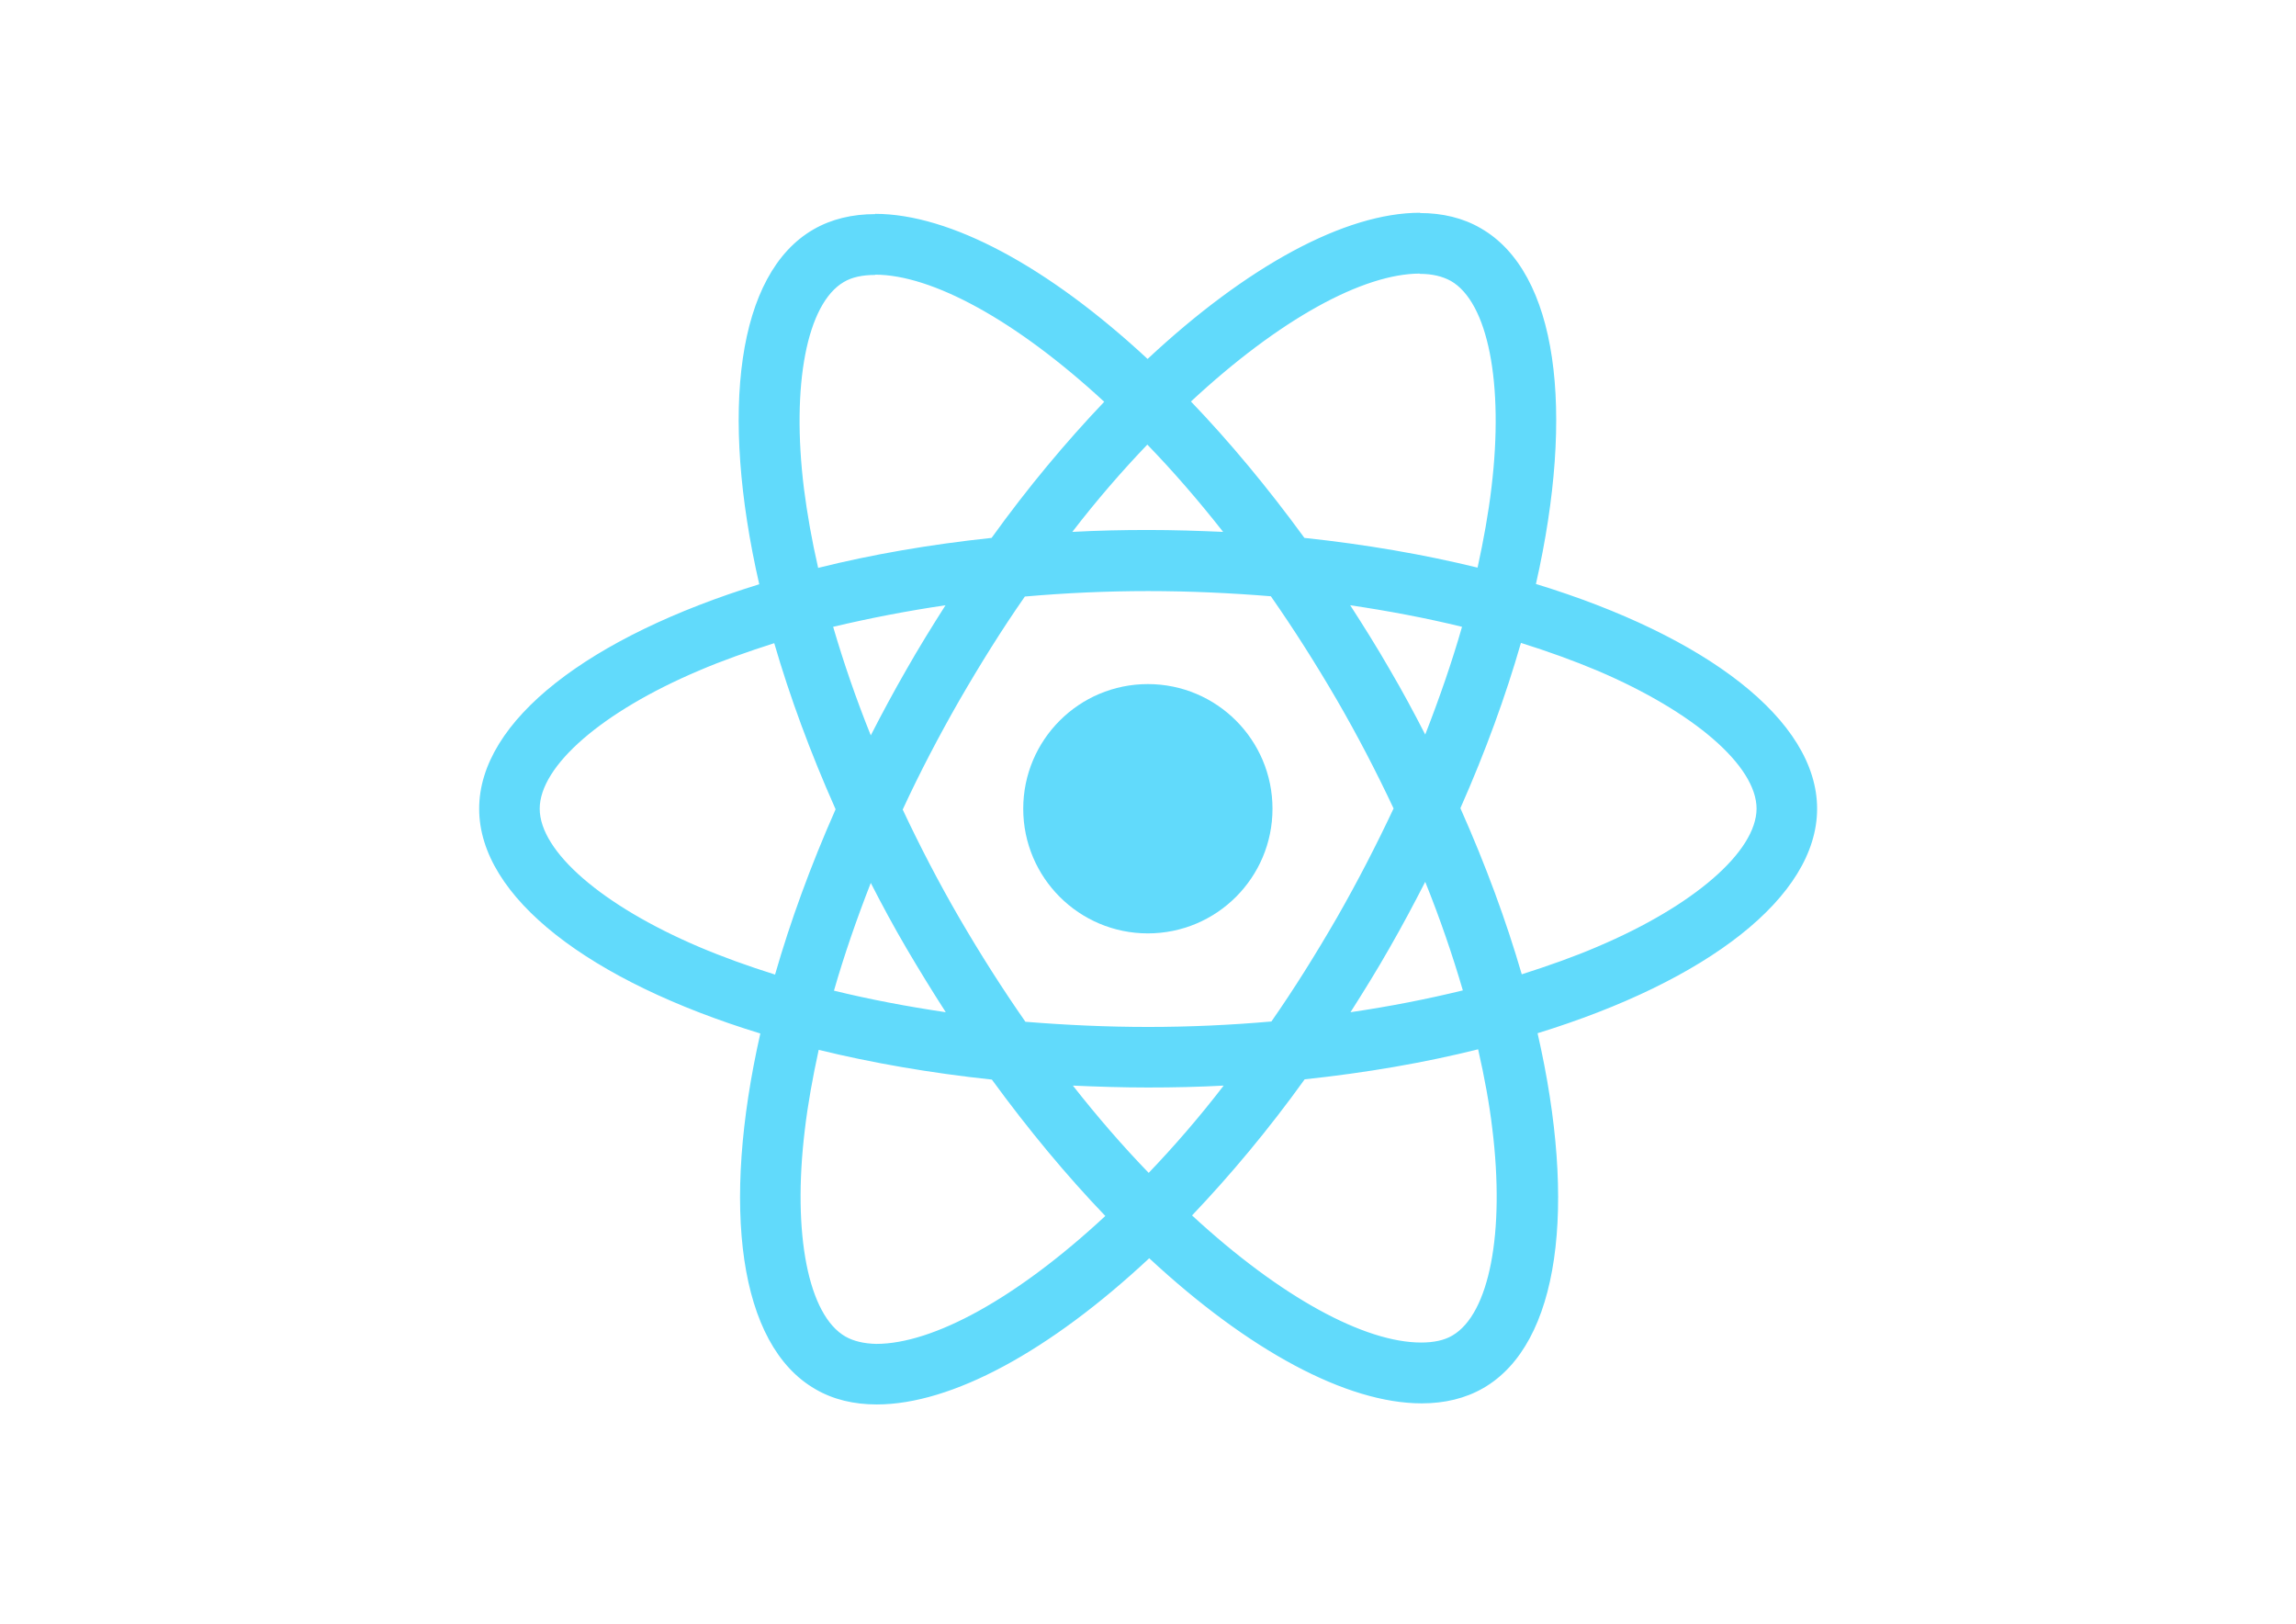
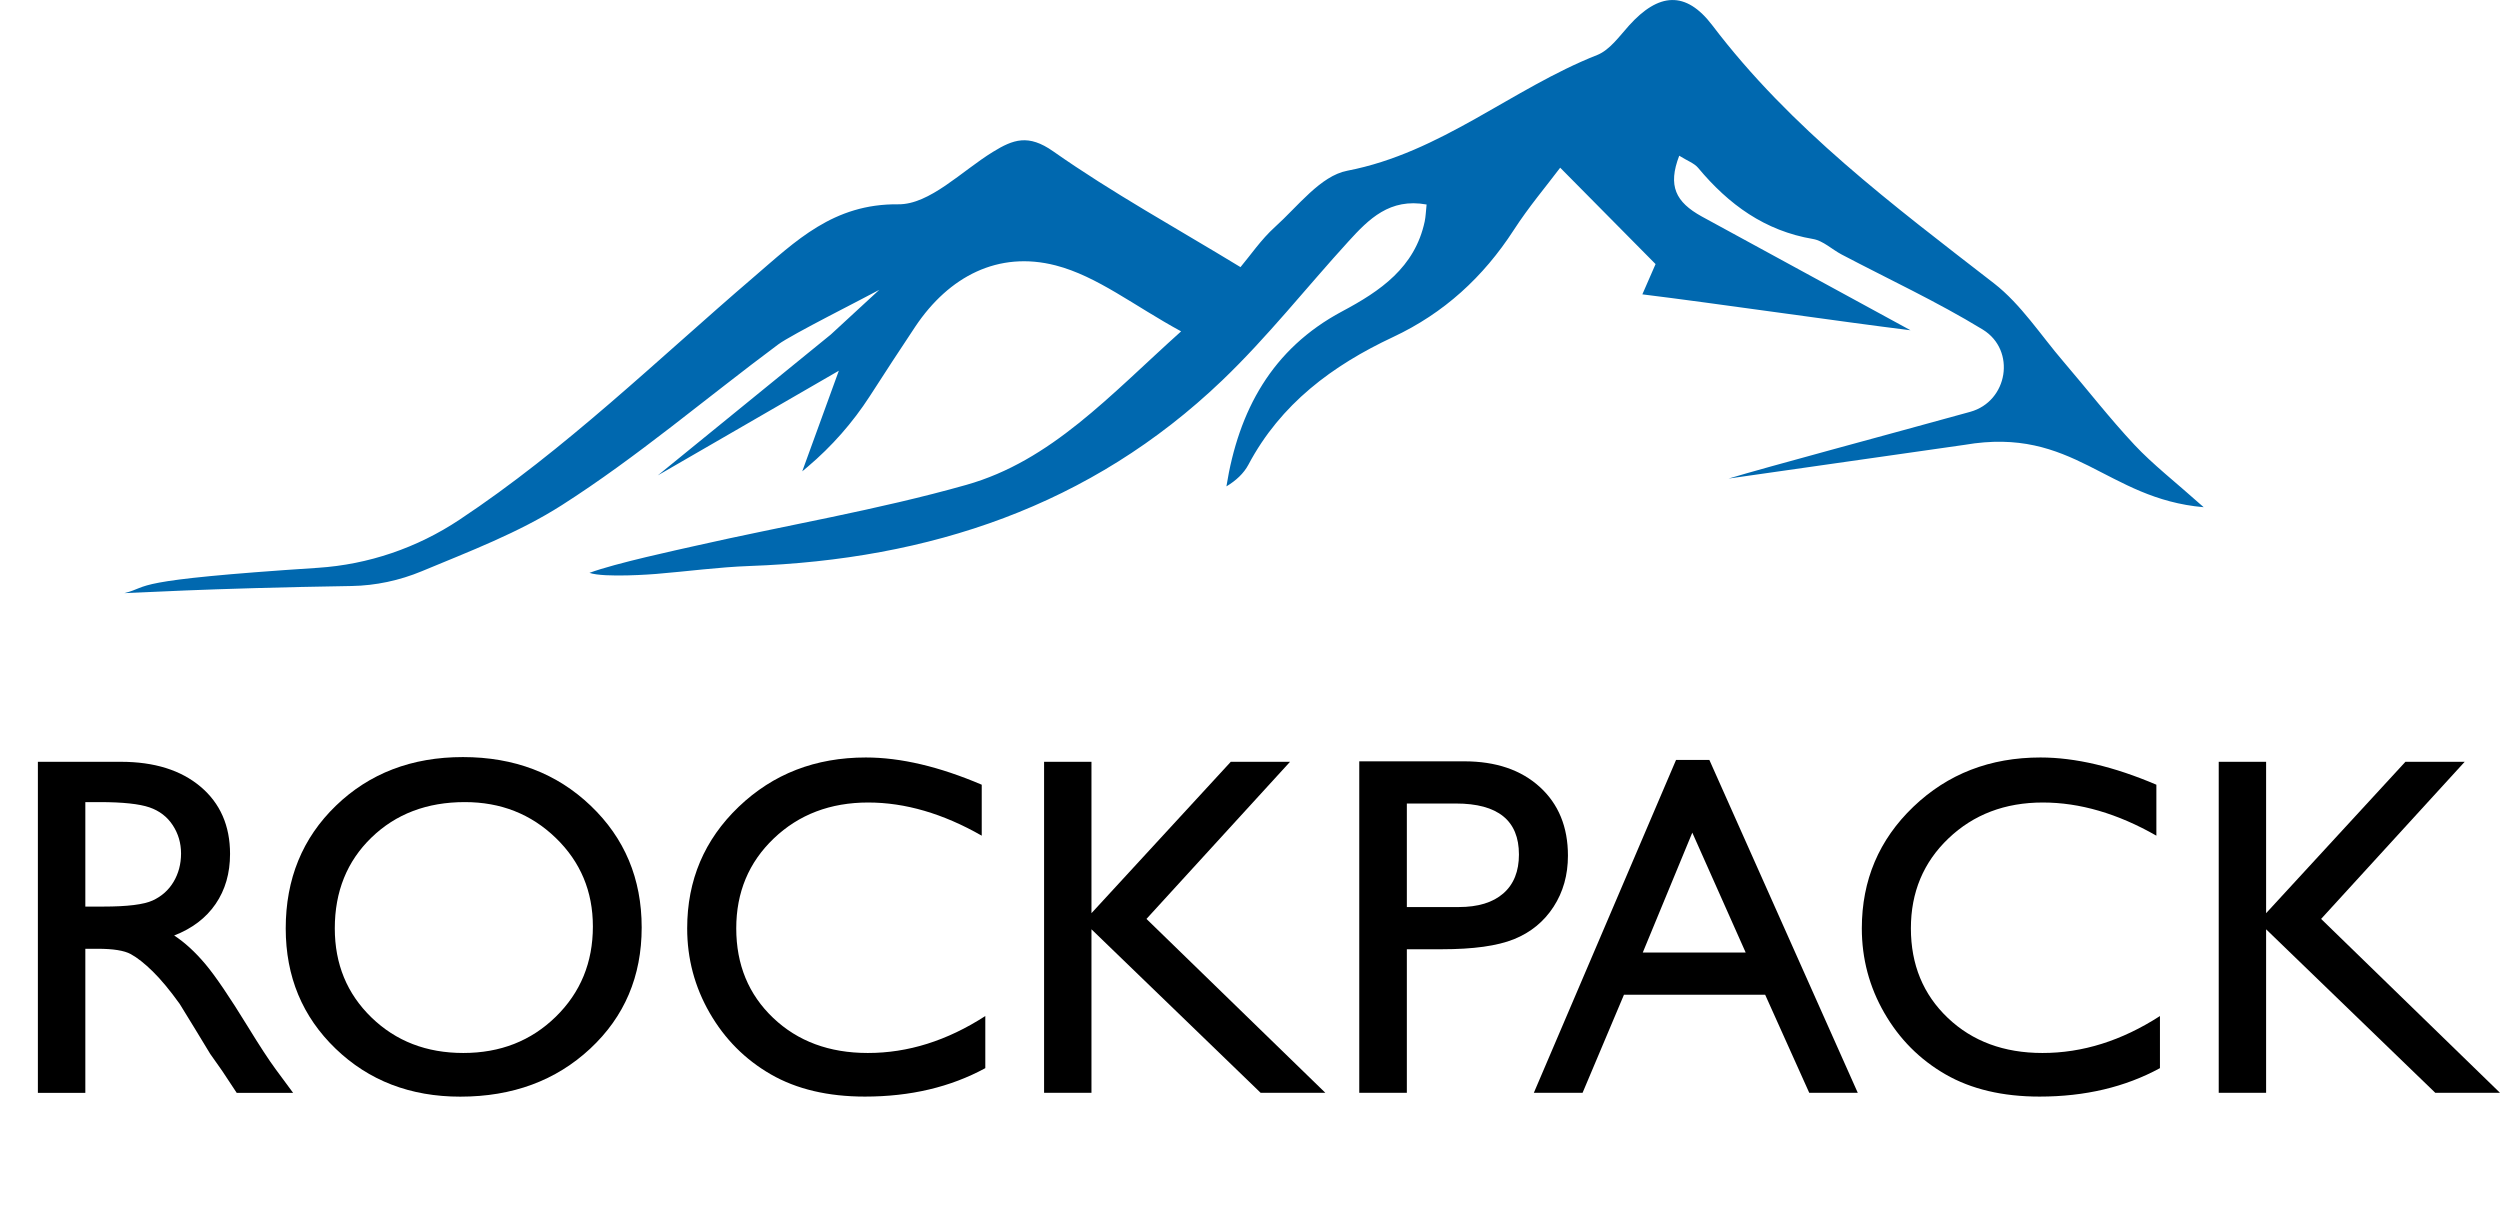
- <svg xmlns="http://www.w3.org/2000/svg" viewBox="0 0 841.9 595.3">
-   <g fill="#61DAFB">
-     <path d="M666.3 296.5c0-32.5-40.7-63.3-103.1-82.4 14.4-63.6 8-114.2-20.2-130.4-6.5-3.8-14.1-5.6-22.4-5.6v22.3c4.6 0 8.3.9 11.4 2.6 13.6 7.8 19.5 37.5 14.9 75.7-1.1 9.4-2.9 19.3-5.1 29.4-19.6-4.8-41-8.5-63.5-10.9-13.5-18.5-27.5-35.3-41.6-50 32.6-30.3 63.2-46.9 84-46.9V78c-27.5 0-63.5 19.6-99.9 53.6-36.4-33.8-72.4-53.2-99.9-53.2v22.3c20.7 0 51.4 16.5 84 46.6-14 14.7-28 31.4-41.3 49.9-22.6 2.4-44 6.1-63.6 11-2.3-10-4-19.7-5.2-29-4.7-38.2 1.1-67.9 14.6-75.8 3-1.8 6.9-2.6 11.5-2.6V78.5c-8.4 0-16 1.8-22.6 5.6-28.1 16.2-34.4 66.7-19.9 130.1-62.2 19.2-102.7 49.9-102.7 82.3 0 32.5 40.7 63.3 103.1 82.4-14.4 63.6-8 114.2 20.2 130.4 6.5 3.8 14.1 5.6 22.5 5.6 27.5 0 63.5-19.6 99.9-53.6 36.4 33.8 72.4 53.2 99.9 53.2 8.4 0 16-1.8 22.6-5.6 28.1-16.2 34.4-66.7 19.9-130.1 62-19.1 102.5-49.9 102.5-82.3zm-130.2-66.7c-3.7 12.9-8.3 26.2-13.5 39.5-4.1-8-8.4-16-13.1-24-4.6-8-9.5-15.8-14.4-23.4 14.2 2.1 27.9 4.7 41 7.9zm-45.8 106.5c-7.8 13.5-15.8 26.3-24.1 38.2-14.9 1.3-30 2-45.2 2-15.1 0-30.2-.7-45-1.9-8.3-11.9-16.4-24.6-24.2-38-7.6-13.1-14.5-26.4-20.8-39.8 6.2-13.4 13.2-26.8 20.7-39.9 7.8-13.5 15.8-26.3 24.1-38.2 14.9-1.3 30-2 45.2-2 15.1 0 30.2.7 45 1.9 8.3 11.9 16.4 24.6 24.2 38 7.6 13.1 14.5 26.4 20.8 39.8-6.3 13.4-13.2 26.8-20.7 39.9zm32.3-13c5.4 13.4 10 26.8 13.8 39.8-13.1 3.2-26.9 5.9-41.2 8 4.9-7.7 9.8-15.6 14.4-23.7 4.6-8 8.9-16.1 13-24.1zM421.2 430c-9.3-9.6-18.6-20.3-27.8-32 9 .4 18.2.7 27.5.7 9.4 0 18.7-.2 27.8-.7-9 11.7-18.3 22.4-27.5 32zm-74.4-58.9c-14.2-2.1-27.9-4.7-41-7.9 3.7-12.9 8.3-26.2 13.5-39.5 4.1 8 8.4 16 13.1 24 4.7 8 9.5 15.8 14.4 23.4zM420.7 163c9.3 9.6 18.6 20.3 27.8 32-9-.4-18.2-.7-27.5-.7-9.4 0-18.7.2-27.8.7 9-11.7 18.3-22.4 27.5-32zm-74 58.9c-4.9 7.7-9.8 15.6-14.4 23.7-4.6 8-8.9 16-13 24-5.4-13.4-10-26.8-13.8-39.8 13.1-3.1 26.9-5.8 41.2-7.9zm-90.5 125.2c-35.4-15.1-58.3-34.9-58.3-50.6 0-15.7 22.9-35.6 58.3-50.6 8.6-3.7 18-7 27.7-10.1 5.7 19.6 13.2 40 22.5 60.9-9.2 20.8-16.6 41.1-22.2 60.6-9.9-3.1-19.3-6.5-28-10.2zM310 490c-13.6-7.8-19.5-37.5-14.9-75.7 1.1-9.4 2.9-19.3 5.1-29.4 19.6 4.8 41 8.5 63.5 10.9 13.5 18.5 27.5 35.3 41.6 50-32.6 30.3-63.2 46.9-84 46.9-4.5-.1-8.3-1-11.3-2.7zm237.2-76.2c4.7 38.2-1.1 67.9-14.6 75.8-3 1.8-6.9 2.6-11.5 2.6-20.7 0-51.4-16.5-84-46.6 14-14.7 28-31.4 41.3-49.9 22.6-2.4 44-6.1 63.6-11 2.3 10.1 4.1 19.8 5.2 29.1zm38.5-66.7c-8.6 3.7-18 7-27.7 10.1-5.7-19.6-13.2-40-22.5-60.9 9.2-20.8 16.6-41.1 22.2-60.6 9.9 3.1 19.3 6.5 28.1 10.2 35.4 15.1 58.3 34.9 58.3 50.6-.1 15.7-23 35.6-58.4 50.6zM320.8 78.4z" />
-     <circle cx="420.9" cy="296.5" r="45.7" />
-     <path d="M520.5 78.1z" />
+ <svg xmlns="http://www.w3.org/2000/svg" version="1.1" id="Layer_1" x="0px" y="0px" viewBox="0 0 370.9 178.76" style="enable-background:new 0 0 370.9 178.76;" xml:space="preserve">
+   <style type="text/css">
+ 	.st0{fill:#0068AF;}
+ </style>
+   <g>
+     <g>
+       <g>
+         <path d="M5.62,162.13v-49.11h12.3c4.97,0,8.91,1.23,11.83,3.69s4.38,5.79,4.38,9.98c0,2.86-0.71,5.33-2.14,7.42     s-3.48,3.64-6.15,4.68c1.57,1.03,3.11,2.44,4.61,4.22s3.61,4.89,6.33,9.32c1.71,2.79,3.08,4.89,4.11,6.29l2.6,3.52h-8.37     l-2.14-3.24c-0.07-0.12-0.21-0.32-0.42-0.6l-1.37-1.94l-2.18-3.59l-2.35-3.83c-1.45-2.02-2.78-3.62-3.99-4.81     s-2.3-2.05-3.27-2.58c-0.97-0.53-2.61-0.79-4.91-0.79h-1.83v21.38H5.62z M14.77,119h-2.11v15.5h2.67c3.56,0,6.01-0.3,7.33-0.91     s2.36-1.53,3.09-2.76s1.11-2.63,1.11-4.2c0-1.55-0.41-2.95-1.23-4.2s-1.97-2.14-3.46-2.65S18.21,119,14.77,119z" />
+         <path d="M68.68,112.32c7.59,0,13.91,2.4,18.95,7.21s7.57,10.83,7.57,18.07s-2.55,13.24-7.64,17.98s-11.52,7.12-19.27,7.12     c-7.4,0-13.57-2.37-18.5-7.12s-7.4-10.69-7.4-17.84c0-7.34,2.48-13.41,7.45-18.21S61.09,112.32,68.68,112.32z M68.96,119     c-5.62,0-10.24,1.76-13.86,5.27s-5.43,8-5.43,13.46c0,5.3,1.81,9.7,5.44,13.22s8.17,5.27,13.63,5.27     c5.48,0,10.05-1.79,13.72-5.38s5.5-8.05,5.5-13.39c0-5.2-1.83-9.58-5.5-13.13S74.3,119,68.96,119z" />
+         <path d="M146.18,150.74v7.73c-5.16,2.81-11.11,4.22-17.86,4.22c-5.48,0-10.14-1.1-13.96-3.3s-6.84-5.24-9.07-9.11     s-3.34-8.05-3.34-12.55c0-7.15,2.55-13.16,7.65-18.04s11.38-7.31,18.86-7.31c5.16,0,10.89,1.35,17.19,4.04v7.56     c-5.74-3.28-11.36-4.92-16.84-4.92c-5.62,0-10.29,1.78-14.01,5.33s-5.57,8-5.57,13.34c0,5.39,1.83,9.82,5.48,13.29     s8.33,5.2,14.03,5.2C134.7,156.23,140.51,154.4,146.18,150.74z" />
+         <path d="M182.6,113.02h8.79l-21.3,23.31l26.54,25.8h-9.6l-25.1-24.26v24.26h-7.03v-49.11h7.03v22.46L182.6,113.02z" />
+         <path d="M201.66,162.13v-49.18h15.57c4.69,0,8.43,1.27,11.21,3.8s4.18,5.93,4.18,10.2c0,2.86-0.71,5.39-2.14,7.59     s-3.39,3.8-5.87,4.8s-6.05,1.49-10.69,1.49h-5.2v21.3H201.66z M216,119.21h-7.28v15.36h7.7c2.86,0,5.06-0.67,6.61-2.02     s2.32-3.28,2.32-5.78C225.35,121.73,222.23,119.21,216,119.21z" />
+         <path d="M248.66,112.74h4.94l22.02,49.39h-7.2l-6.54-14.55h-20.95l-6.14,14.55h-7.23L248.66,112.74z M258.99,141.32l-7.92-17.79     l-7.35,17.79H258.99z" />
+         <path d="M320.45,150.74v7.73c-5.16,2.81-11.11,4.22-17.86,4.22c-5.48,0-10.14-1.1-13.96-3.3s-6.84-5.24-9.07-9.11     s-3.34-8.05-3.34-12.55c0-7.15,2.55-13.16,7.65-18.04s11.38-7.31,18.86-7.31c5.16,0,10.89,1.35,17.19,4.04v7.56     c-5.74-3.28-11.36-4.92-16.84-4.92c-5.62,0-10.29,1.78-14.01,5.33s-5.57,8-5.57,13.34c0,5.39,1.83,9.82,5.48,13.29     s8.33,5.2,14.03,5.2C308.96,156.23,314.78,154.4,320.45,150.74z" />
+         <path d="M356.87,113.02h8.79l-21.3,23.31l26.54,25.8h-9.6l-25.1-24.26v24.26h-7.03v-49.11h7.03v22.46L356.87,113.02z" />
+       </g>
+     </g>
+     <path class="st0" d="M283.45,49c-10.01-1.23-28.98-4-39.79-5.33l1.96-4.49c-4.76-4.81-9.09-9.19-14.15-14.3   c-2.03,2.7-4.68,5.83-6.89,9.25c-4.52,6.98-10.36,12.34-17.92,15.88c-8.98,4.21-16.66,9.91-21.44,18.92   c-0.7,1.32-1.86,2.38-3.27,3.23c1.8-11.24,6.74-20.4,17.16-25.96c5.65-3.01,10.8-6.5,12.26-13.35c0.15-0.72,0.17-1.47,0.28-2.51   c-5.47-0.99-8.59,2.18-11.57,5.45c-6.27,6.87-12.06,14.24-18.76,20.65c-19.53,18.68-43.47,26.58-70.08,27.53   c-4.65,0.17-9.27,0.8-13.91,1.18c-0.33,0.03-7.66,0.6-9.88-0.16c3.87-1.44,13.22-3.44,15.72-4.01c13.39-3.04,26.99-5.31,40.18-9.04   c12.6-3.56,21.27-13.26,31.88-22.78c-6.99-3.8-12.43-8.18-18.6-9.78c-8.52-2.2-15.84,1.61-20.84,9.08   c-2.28,3.42-4.52,6.86-6.75,10.32c-2.54,3.93-5.64,7.45-9.21,10.47l-0.81,0.68L124.45,55L97.59,70.53   c8.56-6.97,17.11-13.94,25.67-20.9l7.19-6.63c-2.12,1.17-13.06,6.66-14.98,8.09c-10.71,7.96-20.92,16.71-32.14,23.87   c-6.4,4.08-13.65,6.83-20.76,9.79c-3.3,1.37-6.83,2.13-10.4,2.19C30.35,87.29,19.47,88,18.45,88c4.11-1.03,0.05-1.88,28.72-3.76   c7.49-0.49,14.71-2.96,20.96-7.11c15.78-10.46,29.35-23.73,43.69-36.02c6.24-5.35,11.81-10.91,21.45-10.8   c4.65,0.05,9.41-4.93,14.03-7.77c3.03-1.86,5.26-2.68,8.95-0.09c8.78,6.17,18.25,11.37,27.79,17.18c1.45-1.72,3.06-4.1,5.12-5.96   c3.4-3.06,6.75-7.58,10.72-8.34c13.92-2.68,24.42-12.17,37.08-17.17c1.86-0.74,3.28-2.77,4.72-4.37c4.39-4.87,8.42-5.22,12.37-0.02   c11.63,15.32,26.78,26.64,41.77,38.26c4.03,3.13,6.94,7.7,10.33,11.64c3.52,4.11,6.84,8.4,10.53,12.34   c2.72,2.9,5.92,5.37,10.26,9.24C312.45,74,307.72,63.2,291.45,66l-35,5c5.74-1.73,23.09-6.37,35.85-9.9   c5.61-1.55,6.84-9.12,1.89-12.19c-0.03-0.02-0.07-0.04-0.1-0.06c-6.71-4.09-13.88-7.42-20.86-11.09c-1.43-0.75-2.74-2.04-4.24-2.3   c-7.17-1.21-12.53-5.13-17.05-10.55c-0.58-0.7-1.59-1.04-2.81-1.81c-1.72,4.49-0.53,6.87,3.33,9.01L283.45,49z" />
  </g>
</svg>
